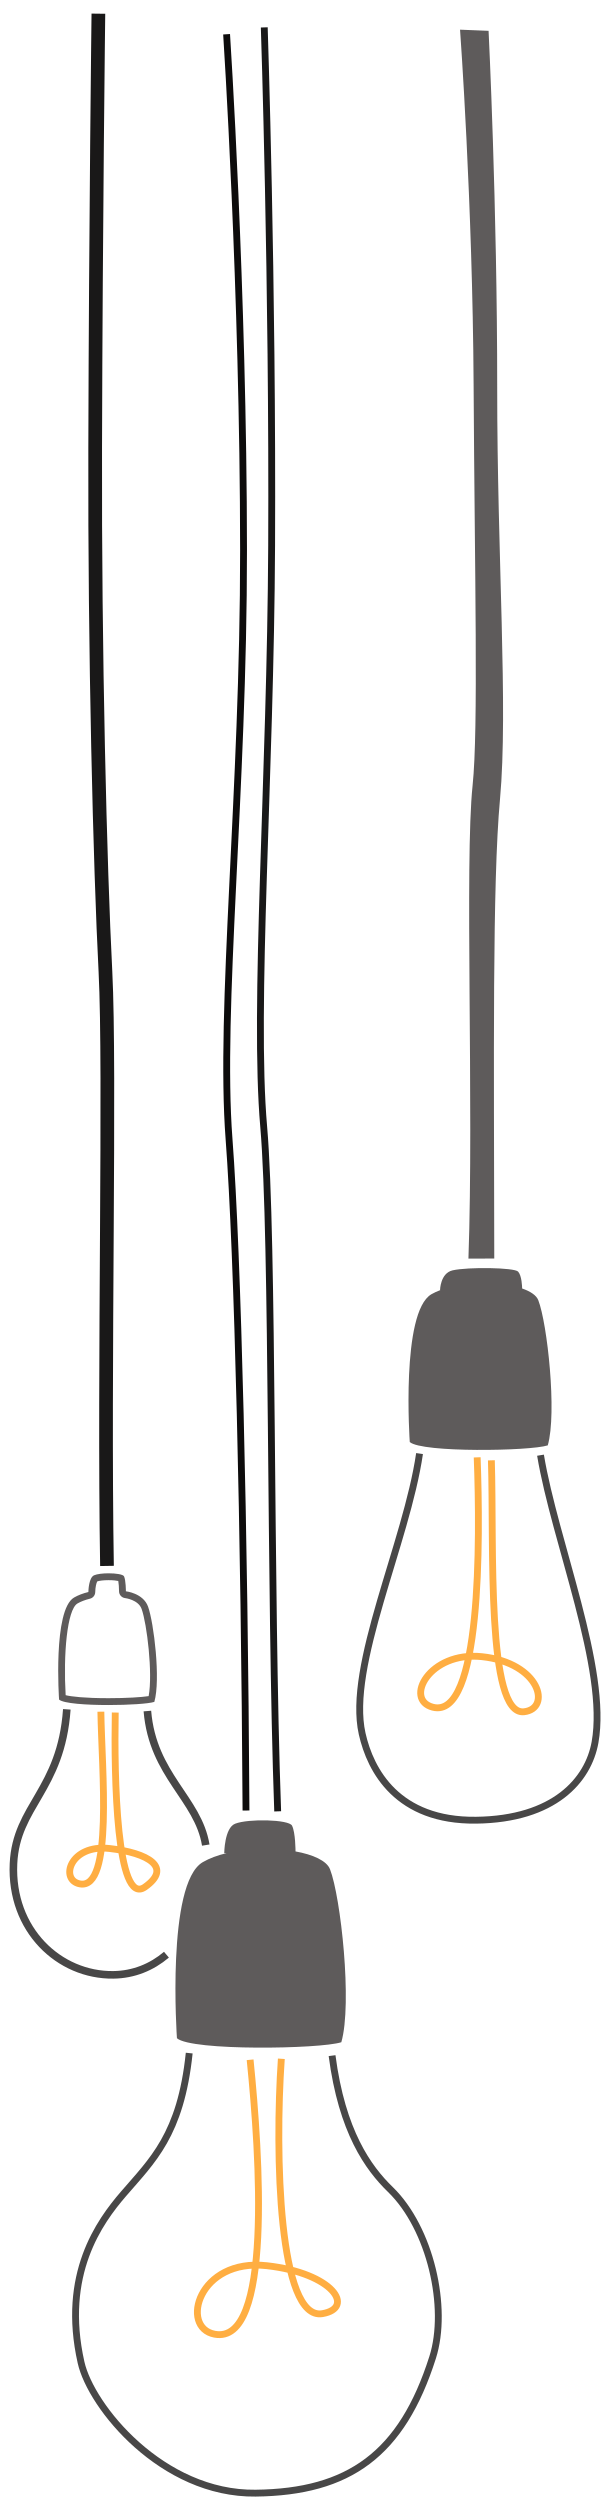
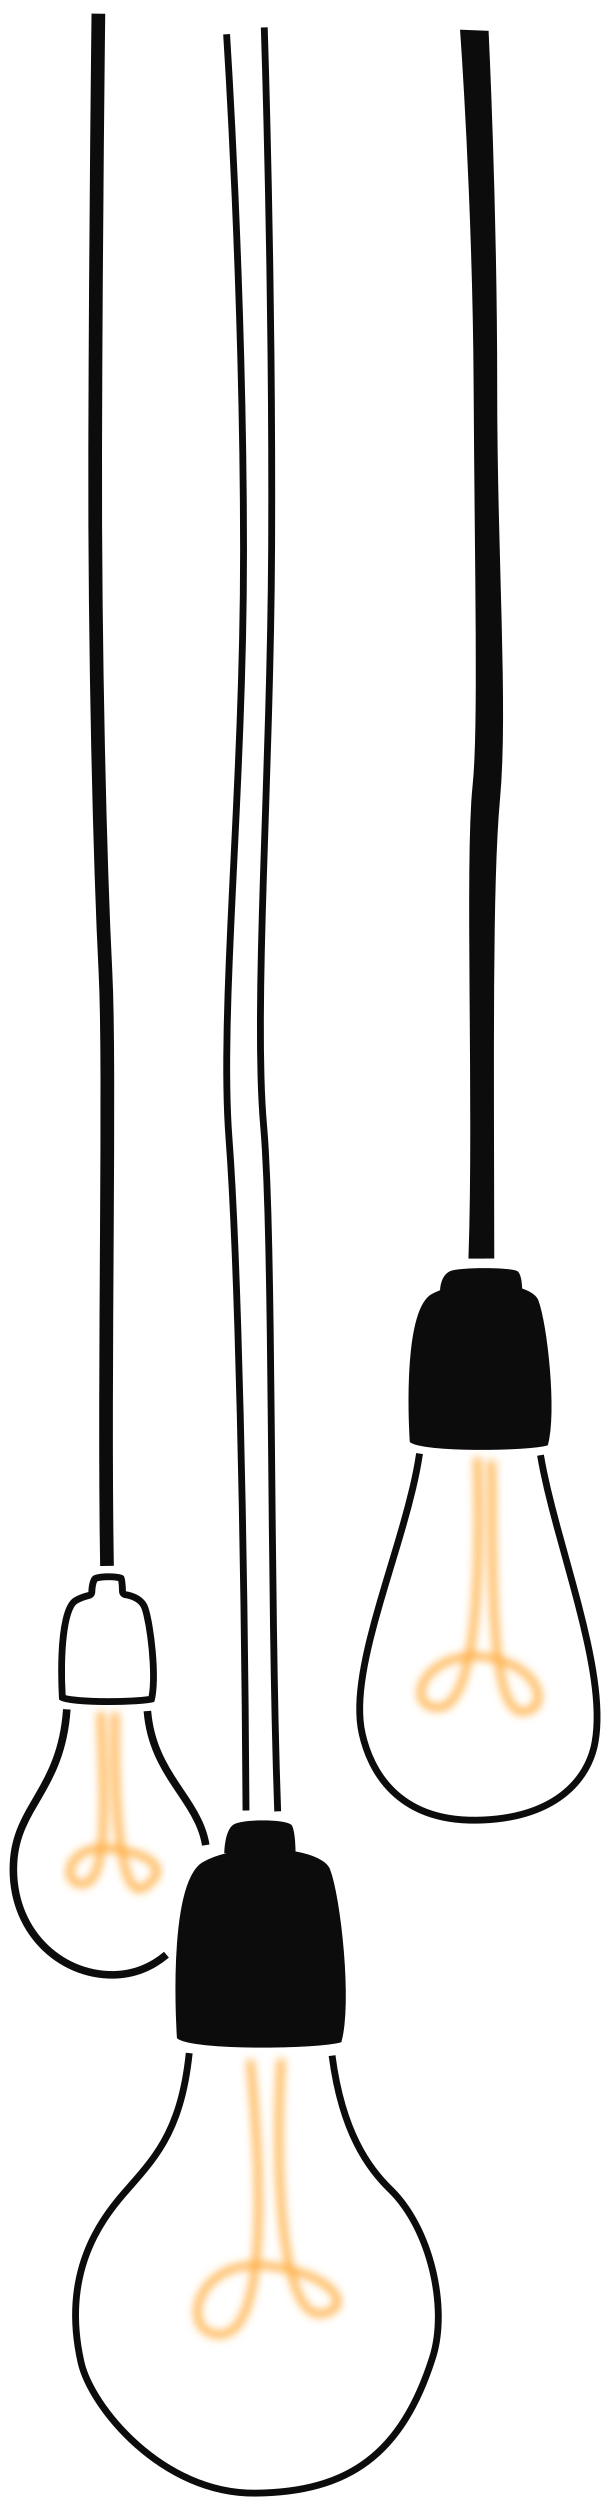
<svg xmlns="http://www.w3.org/2000/svg" version="1.1" x="0px" y="0px" width="89.833px" height="365px" viewBox="154.667 0 89.833 365" enable-background="new 154.667 0 89.833 365" xml:space="preserve">
-   <g id="old_bulb">
- </g>
-   <g id="landing">
- </g>
-   <g id="single">
- </g>
+   <filter id="glow">
+     <feGaussianBlur in="SourceGraphic" stdDeviation=".6" />
+   </filter>
  <g id="bouquet">
    <g id="small">
      <g id="Group_6_" transform="translate(27.5, 321) rotate(-180) translate(-27.5, -321) translate(0, 279)">
-         <path id="Path-1_1_" fill="none" stroke="#484747" stroke-width="1.107" d="M-109.422,113.437     c0.836-11.843,7.398-14.059,7.785-22.531c0.442-9.678-6.674-16.329-14.576-16.235c-2.963,0.035-5.604,1.12-7.754,2.944" />
-         <path id="Path-2_3_" fill="none" stroke="#FFAE42" d="M-116.493,112.969c0.171-9.343-0.179-28.403-4.332-25.477     c-4.06,2.86-0.481,4.991,5.166,5.627c5.796,0.653,7.298-4.605,4.336-5.166c-4.919-0.933-3.19,16.707-3.071,25.142" />
-         <path id="Path-3_1_" fill="none" stroke="#484747" stroke-width="1.107" d="M-129.709,93.618     c1.11,6.793,7.746,10.157,8.524,19.57" />
+         <path id="Path-1_1_" fill="none" stroke="rgb(12,12,12)" stroke-width="1.107" d="M-109.422,113.437     c0.836-11.843,7.398-14.059,7.785-22.531c0.442-9.678-6.674-16.329-14.576-16.235c-2.963,0.035-5.604,1.12-7.754,2.944" />
+         <path id="Path-2_3_" fill="none" stroke="#FFAE42" filter="url(#glow)" d="M-116.493,112.969c0.171-9.343-0.179-28.403-4.332-25.477     c-4.06,2.86-0.481,4.991,5.166,5.627c5.796,0.653,7.298-4.605,4.336-5.166c-4.919-0.933-3.19,16.707-3.071,25.142" />
+         <path id="Path-3_1_" fill="none" stroke="rgb(12,12,12)" stroke-width="1.107" d="M-129.709,93.618     c1.11,6.793,7.746,10.157,8.524,19.57" />
        <g id="Path-4">
-           <path fill="#5E5B5B" d="M-115.53,132.297c-0.67,0-1.146-0.063-1.405-0.119c-0.063-0.354-0.112-0.968-0.112-1.508      c0-0.509-0.387-0.937-0.892-0.994c-0.02-0.002-1.922-0.234-2.405-1.585c-0.775-2.168-1.646-9.407-1.026-12.725      c1.054-0.161,3.246-0.302,5.864-0.302c3.479,0,5.494,0.242,6.254,0.439c0.349,5.862-0.193,12.495-1.729,13.391      c-0.485,0.282-1.117,0.524-1.827,0.699c-0.44,0.107-0.752,0.498-0.762,0.95c-0.014,0.706-0.163,1.366-0.298,1.572      C-114.137,132.207-114.739,132.297-115.53,132.297 M-115.53,133.297c0.83,0,1.676-0.094,2.123-0.287      c0.77-0.332,0.832-2.205,0.837-2.445c0.783-0.192,1.502-0.462,2.093-0.807c3.104-1.811,2.185-14.898,2.185-14.898      c-0.647-0.57-3.957-0.795-7.214-0.795c-2.938,0-5.834,0.183-6.693,0.458c-0.941,3.259,0.073,11.556,0.914,13.905      c0.708,1.979,3.238,2.242,3.238,2.242s0,1.614,0.271,2.183C-117.638,133.143-116.597,133.297-115.53,133.297L-115.53,133.297z" />
+           <path fill="rgb(12,12,12)" d="M-115.53,132.297c-0.67,0-1.146-0.063-1.405-0.119c-0.063-0.354-0.112-0.968-0.112-1.508      c0-0.509-0.387-0.937-0.892-0.994c-0.02-0.002-1.922-0.234-2.405-1.585c-0.775-2.168-1.646-9.407-1.026-12.725      c1.054-0.161,3.246-0.302,5.864-0.302c3.479,0,5.494,0.242,6.254,0.439c0.349,5.862-0.193,12.495-1.729,13.391      c-0.485,0.282-1.117,0.524-1.827,0.699c-0.44,0.107-0.752,0.498-0.762,0.95c-0.014,0.706-0.163,1.366-0.298,1.572      C-114.137,132.207-114.739,132.297-115.53,132.297 M-115.53,133.297c0.83,0,1.676-0.094,2.123-0.287      c0.77-0.332,0.832-2.205,0.837-2.445c0.783-0.192,1.502-0.462,2.093-0.807c3.104-1.811,2.185-14.898,2.185-14.898      c-0.647-0.57-3.957-0.795-7.214-0.795c-2.938,0-5.834,0.183-6.693,0.458c-0.941,3.259,0.073,11.556,0.914,13.905      c0.708,1.979,3.238,2.242,3.238,2.242s0,1.614,0.271,2.183C-117.638,133.143-116.597,133.297-115.53,133.297L-115.53,133.297z" />
        </g>
      </g>
-       <path id="Path-5_3_" fill="none" stroke="#191818" stroke-width="2" d="M170.287,228.625c-0.483-28.717,0.509-72.45-0.225-86.74    c-0.792-15.403-1.581-46.625-1.5-76.346c0.092-33.787,0.469-63.542,0.469-63.542" />
+       <path id="Path-5_3_" fill="none" stroke="rgb(12,12,12)" stroke-width="2" d="M170.287,228.625c-0.483-28.717,0.509-72.45-0.225-86.74    c-0.792-15.403-1.581-46.625-1.5-76.346c0.092-33.787,0.469-63.542,0.469-63.542" />
    </g>
    <g id="medium" transform="translate(1, 1)">
      <g id="Group_5_" transform="translate(27.5, 321) rotate(-180) translate(-27.5, -321) translate(0, 279)">
-         <path id="Path-6_1_" fill="none" stroke="#484747" d="M-159.919,151.78c1.891-12.996,10.599-31.012,8.377-40.905     c-1.218-5.426-5.177-12.761-16.625-12.625c-11.447,0.136-16.389,5.862-17.375,11.375c-1.91,10.673,5.866,29.313,7.96,41.917" />
-         <path id="Path-7_1_" fill="none" stroke="#FFAE42" d="M-170.408,150.793c-0.386-12.396,0.75-37.3-4.759-36.71     c-4.04,0.432-2.391,7.15,6.145,8.044c7.69,0.805,11.394-6.288,7.165-7.38c-7.092-1.832-6.926,24.228-6.478,36.48" />
-         <path id="Path-8_1_" fill="#5E5B5B" d="M-177.253,174.18c0.277,0.709,1.146,1.281,2.353,1.7c0.004,0.272,0.05,1.866,0.591,2.466     c0.542,0.598,7.326,0.694,9.563,0.184c1.797-0.41,1.832-2.882,1.832-2.882l-0.049,0.001c0.467-0.179,0.912-0.374,1.305-0.603     c4.496-2.624,3.165-21.582,3.165-21.582c-1.784-1.574-17.524-1.33-20.148-0.49C-180.005,157.696-178.569,170.815-177.253,174.18z     " />
+         <path id="Path-6_1_" fill="none" stroke="rgb(12,12,12)" d="M-159.919,151.78c1.891-12.996,10.599-31.012,8.377-40.905     c-1.218-5.426-5.177-12.761-16.625-12.625c-11.447,0.136-16.389,5.862-17.375,11.375c-1.91,10.673,5.866,29.313,7.96,41.917" />
+         <path id="Path-7_1_" fill="none" stroke="#FFAE42" filter="url(#glow)" d="M-170.408,150.793c-0.386-12.396,0.75-37.3-4.759-36.71     c-4.04,0.432-2.391,7.15,6.145,8.044c7.69,0.805,11.394-6.288,7.165-7.38c-7.092-1.832-6.926,24.228-6.478,36.48" />
+         <path id="Path-8_1_" fill="rgb(12,12,12)" d="M-177.253,174.18c0.277,0.709,1.146,1.281,2.353,1.7c0.004,0.272,0.05,1.866,0.591,2.466     c0.542,0.598,7.326,0.694,9.563,0.184c1.797-0.41,1.832-2.882,1.832-2.882l-0.049,0.001c0.467-0.179,0.912-0.374,1.305-0.603     c4.496-2.624,3.165-21.582,3.165-21.582c-1.784-1.574-17.524-1.33-20.148-0.49C-180.005,157.696-178.569,170.815-177.253,174.18z     " />
      </g>
-       <path id="Path-9_1_" fill="#5E5B5B" d="M220.833,3.333c0,0,1.835,25.235,1.981,51.844c0.153,27.608,0.714,50.258-0.147,58.489    c-1.177,11.253,0.193,46.37-0.608,69.086l3.771-0.002c-0.038-29.161-0.294-54.72,0.838-67.084    c1.211-13.24-0.422-35.436-0.41-60.024C226.271,29.276,225,3.5,225,3.5L220.833,3.333z" />
+       <path id="Path-9_1_" fill="rgb(12,12,12)" d="M220.833,3.333c0,0,1.835,25.235,1.981,51.844c0.153,27.608,0.714,50.258-0.147,58.489    c-1.177,11.253,0.193,46.37-0.608,69.086l3.771-0.002c-0.038-29.161-0.294-54.72,0.838-67.084    c1.211-13.24-0.422-35.436-0.41-60.024C226.271,29.276,225,3.5,225,3.5L220.833,3.333z" />
    </g>
    <g id="large">
      <g id="Group_4_" transform="translate(27.5, 321) rotate(-180) translate(-27.5, -321) translate(0, 279)">
-         <path id="Path-10_1_" fill="none" stroke="#484747" d="M-127.292,63.249c1.243-11.958,5.409-15.68,9.625-20.589     c3.455-4.023,9.061-11.69,6.167-24.577c-1.451-6.463-11.839-19.245-25.476-19.084s-21.358,5.661-25.858,19.828     c-2.301,7.244,0.334,18.833,6.167,24.5c3.249,3.156,7.065,8.45,8.518,19.55" />
-         <path id="Path-11_1_" fill="none" stroke="#FFAE42" d="M-140.742,62.419c0.954-13.848,0.396-38.324-6.008-37.211     c-4.769,0.829-1.619,5.903,8.125,7c10,1.125,12.736-9.031,7.625-10c-8.459-1.604-6.613,25.949-5.183,40.064" />
-         <path id="Path-12" fill="#5E5B5B" d="M-147.847,90.094c0.486,1.242,2.485,2.139,5.073,2.605l-0.039,0.001     c0,0,0,2.784,0.515,3.764c0.47,0.894,6.36,1.036,8.304,0.273c1.56-0.612,1.589-4.3,1.589-4.3l-0.354,0.009     c1.312-0.314,2.511-0.751,3.488-1.321c5.354-3.125,3.771-25.708,3.771-25.708c-2.125-1.875-20.875-1.584-24-0.584     C-151.125,70.458-149.415,86.085-147.847,90.094z" />
+         <path id="Path-10_1_" fill="none" stroke="rgb(12,12,12)" d="M-127.292,63.249c1.243-11.958,5.409-15.68,9.625-20.589     c3.455-4.023,9.061-11.69,6.167-24.577c-1.451-6.463-11.839-19.245-25.476-19.084s-21.358,5.661-25.858,19.828     c-2.301,7.244,0.334,18.833,6.167,24.5c3.249,3.156,7.065,8.45,8.518,19.55" />
+         <path id="Path-11_1_" fill="none" stroke="#FFAE42" filter="url(#glow)" d="M-140.742,62.419c0.954-13.848,0.396-38.324-6.008-37.211     c-4.769,0.829-1.619,5.903,8.125,7c10,1.125,12.736-9.031,7.625-10c-8.459-1.604-6.613,25.949-5.183,40.064" />
+         <path id="Path-12" fill="rgb(12,12,12)" d="M-147.847,90.094c0.486,1.242,2.485,2.139,5.073,2.605l-0.039,0.001     c0,0,0,2.784,0.515,3.764c0.47,0.894,6.36,1.036,8.304,0.273c1.56-0.612,1.589-4.3,1.589-4.3l-0.354,0.009     c1.312-0.314,2.511-0.751,3.488-1.321c5.354-3.125,3.771-25.708,3.771-25.708c-2.125-1.875-20.875-1.584-24-0.584     C-151.125,70.458-149.415,86.085-147.847,90.094z" />
      </g>
-       <path id="Path-13" fill="none" stroke="#191818" d="M195.208,264.456c-1.172-32.456-0.624-83.622-2.042-99.956    c-1.511-17.405,1.005-51.244,1.159-84.833C194.501,41.481,193.25,4,193.25,4" />
-       <path id="Path-14" fill="none" stroke="#0D0C0C" d="M190.583,264.334c-0.224-40.473-1.201-81.25-2.474-98    c-1.443-19,2.131-50.715,2.115-86C190.208,42.498,187.75,5,187.75,5" />
+       <path id="Path-13" fill="none" stroke="rgb(12,12,12)" d="M195.208,264.456c-1.172-32.456-0.624-83.622-2.042-99.956    c-1.511-17.405,1.005-51.244,1.159-84.833C194.501,41.481,193.25,4,193.25,4" />
+       <path id="Path-14" fill="none" stroke="rgb(12,12,12)" d="M190.583,264.334c-0.224-40.473-1.201-81.25-2.474-98    c-1.443-19,2.131-50.715,2.115-86C190.208,42.498,187.75,5,187.75,5" />
    </g>
  </g>
-   <g id="lamp">
- </g>
</svg>
